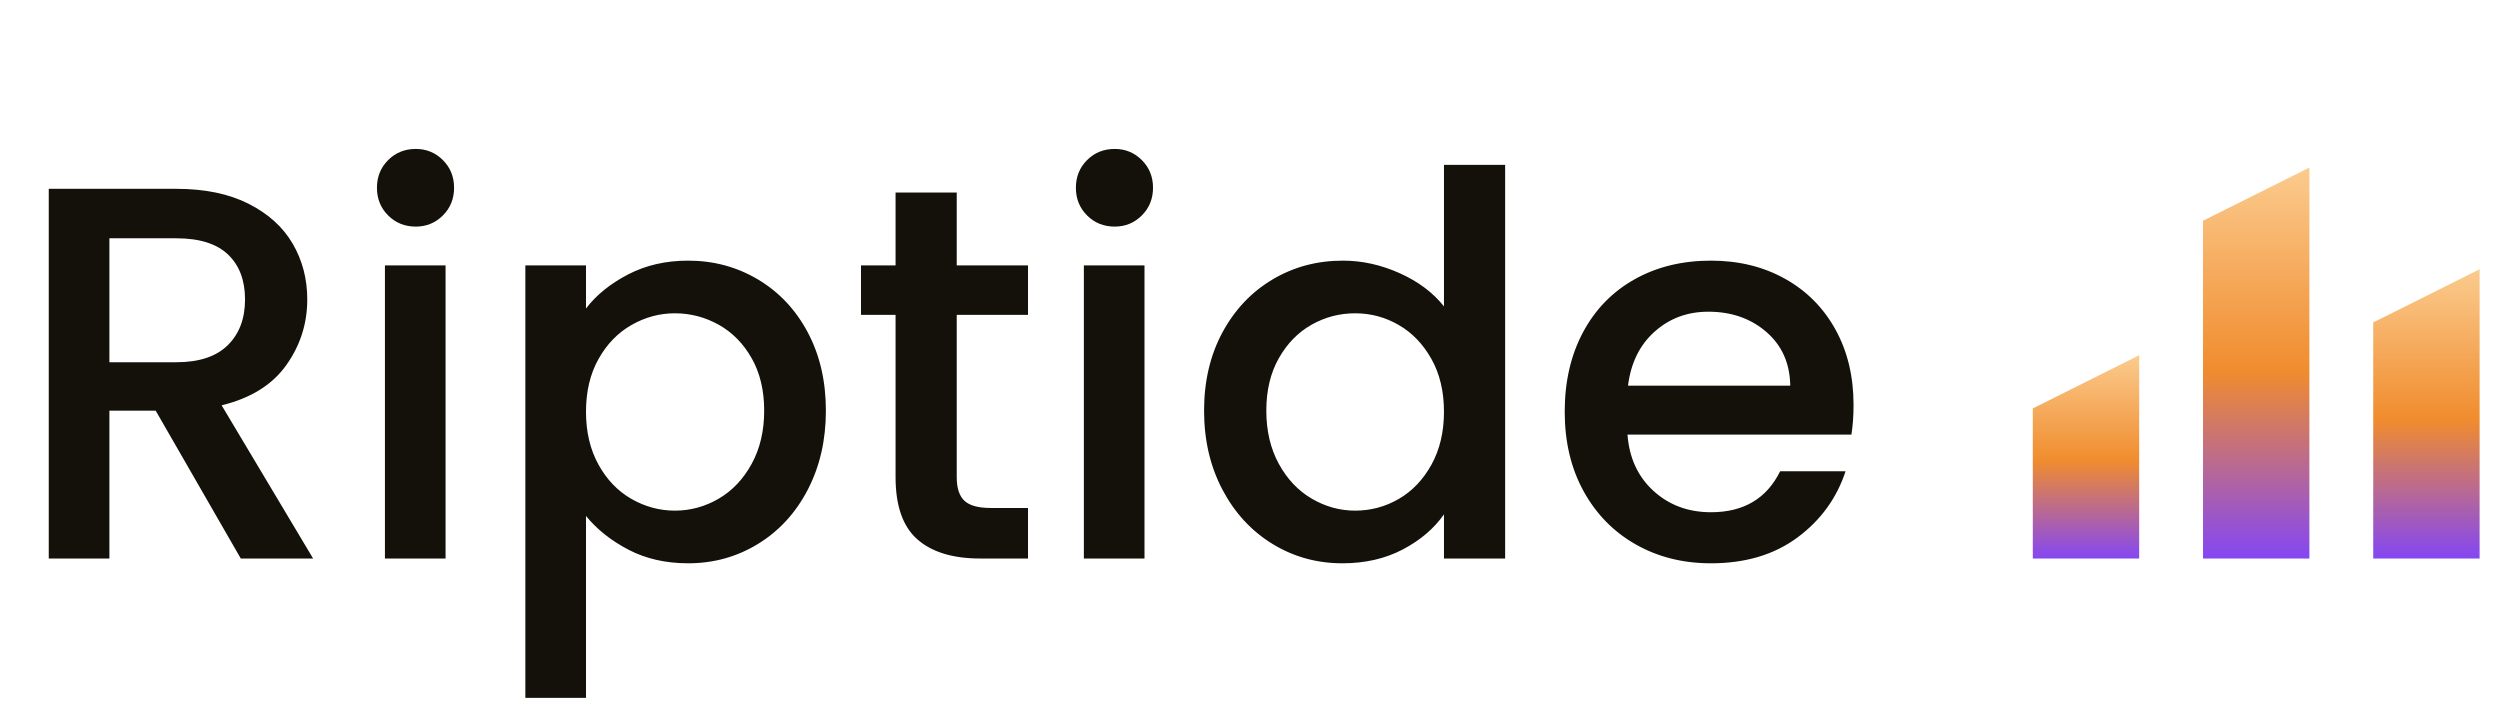
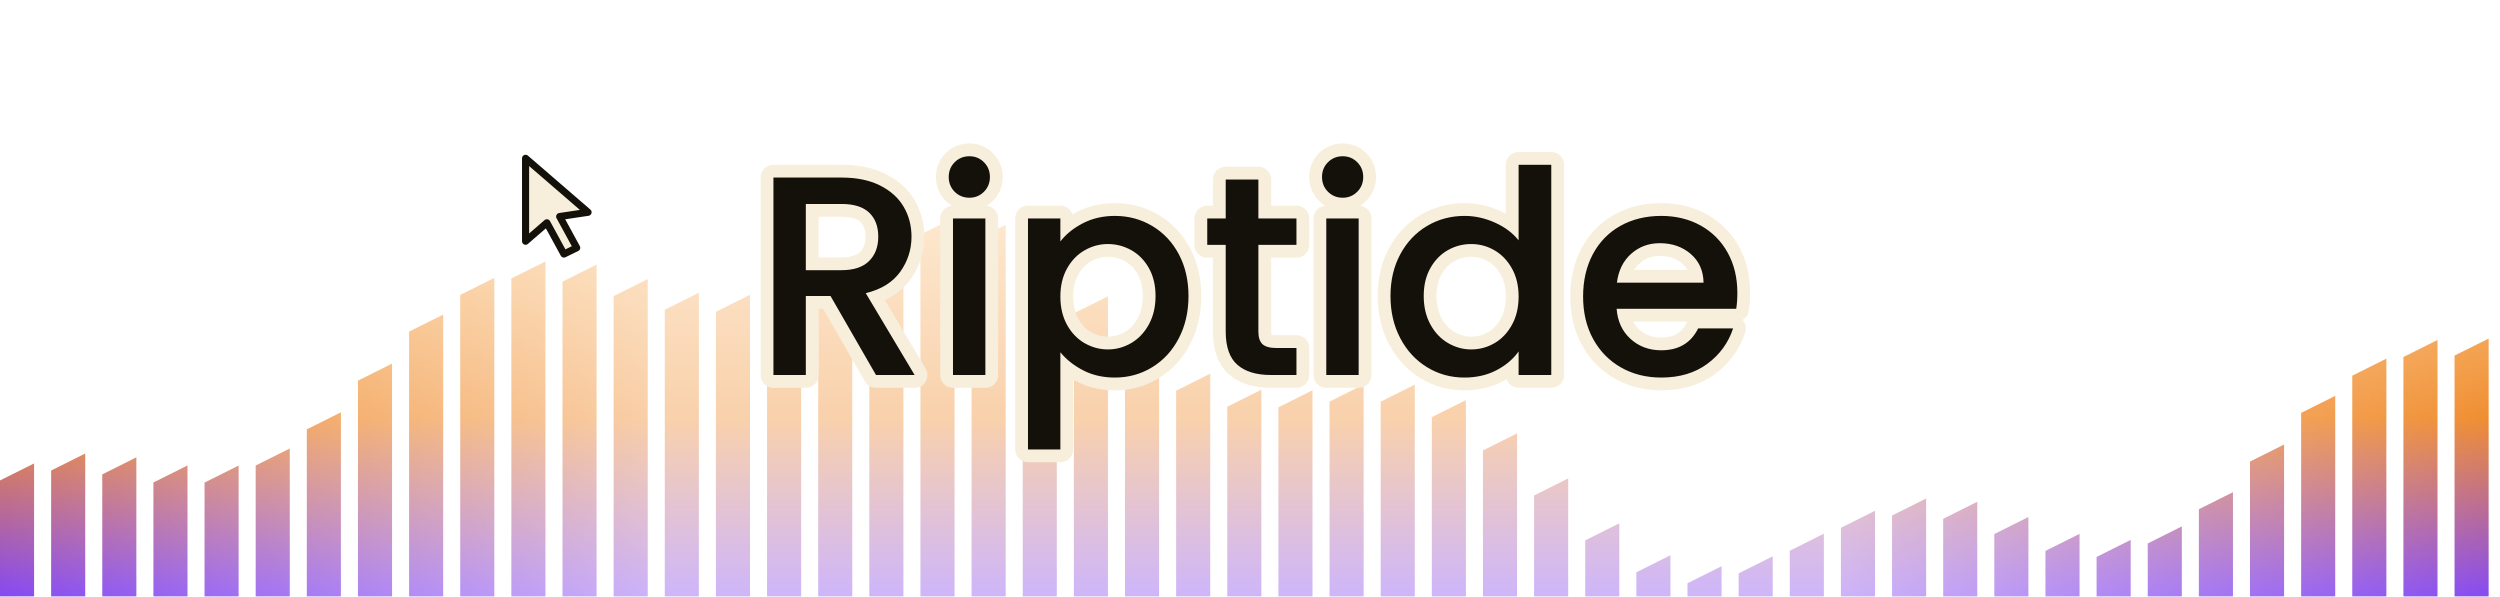
- <svg xmlns="http://www.w3.org/2000/svg" width="282" height="81" viewBox="0 0 282 81" role="img" aria-label="Riptide">
+ <svg xmlns="http://www.w3.org/2000/svg" width="880" height="210" viewBox="0 0 880 210" role="img" aria-label="Riptide">
  <defs>
-     <linearGradient id="g" x1="0" y1="0" x2="0" y2="1">
+     <linearGradient id="g" gradientUnits="userSpaceOnUse" x1="0" y1="70" x2="0" y2="210">
+       <stop offset="0" stop-color="#FBCB8E" />
+       <stop offset=".55" stop-color="#F08C2E" />
+       <stop offset="1" stop-color="#8447F2" />
+     </linearGradient>
+     <linearGradient id="gb" x1="0" y1="0" x2="0" y2="1">
+       <stop offset="0" stop-color="#FBCB8E" />
+       <stop offset=".52" stop-color="#F08C2E" />
+       <stop offset="1" stop-color="#8447F2" />
+     </linearGradient>
+     <linearGradient id="ig" gradientUnits="userSpaceOnUse" x1="0" y1="6" x2="0" y2="58">
      <stop offset="0" stop-color="#FBCB8E" />
      <stop offset=".52" stop-color="#F08C2E" />
      <stop offset="1" stop-color="#8447F2" />
    </linearGradient>
  </defs>
-   <style>.t{fill:#14110A}.b{fill:url(#g)}@media (prefers-color-scheme:dark){.t{fill:#F8EEDC}}</style>
-   <path class="t" d="M35.32 63L27.16 63L17.56 46.32L12.34 46.32L12.34 63L5.50 63L5.50 21.30L19.90 21.30Q24.70 21.30 28.03 22.98Q31.36 24.66 33.01 27.48Q34.66 30.30 34.66 33.78L34.66 33.78Q34.66 37.86 32.29 41.19Q29.92 44.52 25 45.72L25 45.72L35.32 63ZM12.34 26.88L12.34 40.86L19.90 40.86Q23.74 40.86 25.69 38.94Q27.64 37.02 27.64 33.78L27.64 33.78Q27.64 30.54 25.72 28.71Q23.80 26.88 19.90 26.88L19.90 26.88L12.34 26.88ZM46.90 25.56Q45.04 25.56 43.78 24.30Q42.52 23.04 42.52 21.18L42.52 21.18Q42.52 19.32 43.78 18.06Q45.04 16.80 46.90 16.80L46.90 16.80Q48.70 16.80 49.96 18.06Q51.22 19.32 51.22 21.18L51.22 21.18Q51.22 23.04 49.96 24.30Q48.70 25.56 46.90 25.56L46.90 25.56ZM43.42 29.94L50.26 29.94L50.26 63L43.42 63L43.42 29.94ZM66.10 34.80Q67.84 32.52 70.84 30.96Q73.84 29.40 77.62 29.40L77.62 29.40Q81.94 29.40 85.51 31.53Q89.08 33.66 91.12 37.50Q93.16 41.34 93.16 46.32L93.16 46.32Q93.16 51.30 91.12 55.23Q89.08 59.16 85.51 61.35Q81.94 63.54 77.62 63.54L77.62 63.54Q73.84 63.54 70.90 62.01Q67.96 60.48 66.10 58.20L66.10 58.20L66.10 78.72L59.26 78.72L59.26 29.94L66.10 29.94L66.10 34.80ZM86.20 46.32Q86.20 42.90 84.79 40.41Q83.38 37.92 81.07 36.63Q78.76 35.34 76.12 35.34L76.12 35.34Q73.54 35.34 71.23 36.66Q68.92 37.98 67.51 40.50Q66.10 43.02 66.10 46.44L66.10 46.44Q66.10 49.86 67.51 52.41Q68.92 54.96 71.23 56.28Q73.54 57.60 76.12 57.60L76.12 57.60Q78.76 57.60 81.07 56.25Q83.38 54.90 84.79 52.32Q86.20 49.74 86.20 46.32L86.20 46.32ZM115.96 35.52L107.92 35.52L107.92 53.82Q107.92 55.68 108.79 56.49Q109.66 57.30 111.76 57.30L111.76 57.30L115.96 57.30L115.96 63L110.56 63Q105.94 63 103.48 60.84Q101.02 58.68 101.02 53.82L101.02 53.82L101.02 35.52L97.12 35.52L97.12 29.94L101.02 29.94L101.02 21.72L107.92 21.72L107.92 29.94L115.96 29.94L115.96 35.52ZM125.74 25.56Q123.88 25.56 122.62 24.30Q121.36 23.04 121.36 21.18L121.36 21.18Q121.36 19.32 122.62 18.06Q123.88 16.80 125.74 16.80L125.74 16.80Q127.54 16.80 128.80 18.06Q130.06 19.32 130.06 21.18L130.06 21.18Q130.06 23.04 128.80 24.30Q127.54 25.56 125.74 25.56L125.74 25.56ZM122.26 29.94L129.10 29.94L129.10 63L122.26 63L122.26 29.94ZM135.82 46.32Q135.82 41.34 137.89 37.50Q139.96 33.66 143.53 31.53Q147.10 29.40 151.48 29.40L151.48 29.40Q154.72 29.40 157.87 30.81Q161.02 32.22 162.88 34.56L162.88 34.56L162.88 18.60L169.78 18.60L169.78 63L162.88 63L162.88 58.02Q161.20 60.42 158.23 61.98Q155.26 63.54 151.42 63.54L151.42 63.54Q147.10 63.54 143.53 61.35Q139.96 59.16 137.89 55.23Q135.82 51.30 135.82 46.32L135.82 46.32ZM162.88 46.44Q162.88 43.02 161.47 40.50Q160.06 37.98 157.78 36.66Q155.50 35.34 152.86 35.34L152.86 35.34Q150.22 35.34 147.94 36.63Q145.66 37.92 144.25 40.41Q142.84 42.90 142.84 46.32L142.84 46.32Q142.84 49.74 144.25 52.32Q145.66 54.90 147.97 56.25Q150.28 57.60 152.86 57.60L152.86 57.60Q155.50 57.60 157.78 56.28Q160.06 54.96 161.47 52.41Q162.88 49.86 162.88 46.44L162.88 46.44ZM209.08 45.66Q209.08 47.52 208.84 49.02L208.84 49.02L183.58 49.02Q183.88 52.98 186.52 55.38Q189.16 57.78 193 57.78L193 57.78Q198.52 57.78 200.80 53.16L200.80 53.16L208.18 53.16Q206.68 57.72 202.75 60.63Q198.82 63.54 193 63.54L193 63.54Q188.26 63.54 184.51 61.41Q180.76 59.28 178.63 55.41Q176.50 51.54 176.50 46.44L176.50 46.44Q176.50 41.34 178.57 37.47Q180.64 33.60 184.39 31.50Q188.14 29.40 193 29.40L193 29.40Q197.68 29.40 201.34 31.44Q205 33.48 207.04 37.17Q209.08 40.86 209.08 45.66L209.08 45.66ZM183.64 43.50L201.94 43.50Q201.88 39.72 199.24 37.44Q196.60 35.16 192.70 35.16L192.70 35.16Q189.16 35.16 186.64 37.41Q184.12 39.66 183.64 43.50L183.64 43.50Z" />
-   <path class="b" d="M229.3 46.07L241.3 40.07V63H229.3Z" />
-   <path class="b" d="M248.5 24.9L260.5 18.9V63H248.5Z" />
-   <path class="b" d="M267.7 36.37L279.7 30.37V63H267.7Z" />
+   <style>.t{fill:#14110A;stroke:#F8EEDC;paint-order:stroke;stroke-linejoin:round}@media (prefers-color-scheme:dark){.t{fill:#F8EEDC;stroke:#14110A}}</style>
+   <linearGradient id="fade" x1="0" x2="1">
+     <stop offset="0" stop-color="#fff" />
+     <stop offset="0.27" stop-color="#fff" stop-opacity=".4" />
+     <stop offset="0.73" stop-color="#fff" stop-opacity=".4" />
+     <stop offset="1" stop-color="#fff" />
+   </linearGradient>
+   <mask id="m">
+     <rect width="880" height="210" fill="url(#fade)" />
+   </mask>
+   <g mask="url(#m)">
+     <path fill="url(#g)" d="M0 169.12L12 163.12V210H0Z" />
+     <path fill="url(#g)" d="M18 165.62L30 159.62V210H18Z" />
+     <path fill="url(#g)" d="M36 166.98L48 160.98V210H36Z" />
+     <path fill="url(#g)" d="M54 169.83L66 163.83V210H54Z" />
+     <path fill="url(#g)" d="M72 169.87L84 163.87V210H72Z" />
+     <path fill="url(#g)" d="M90 163.86L102 157.86V210H90Z" />
+     <path fill="url(#g)" d="M108 151.13L120 145.13V210H108Z" />
+     <path fill="url(#g)" d="M126 133.98L138 127.98V210H126Z" />
+     <path fill="url(#g)" d="M144 116.72L156 110.72V210H144Z" />
+     <path fill="url(#g)" d="M162 103.82L174 97.82V210H162Z" />
+     <path fill="url(#g)" d="M180 98.02L192 92.02V210H180Z" />
+     <path fill="url(#g)" d="M198 99.14L210 93.14V210H198Z" />
+     <path fill="url(#g)" d="M216 104.24L228 98.24V210H216Z" />
+     <path fill="url(#g)" d="M234 109.03L246 103.03V210H234Z" />
+     <path fill="url(#g)" d="M252 109.75L264 103.75V210H252Z" />
+     <path fill="url(#g)" d="M270 104.97L282 98.97V210H270Z" />
+     <path fill="url(#g)" d="M288 96.21L300 90.21V210H288Z" />
+     <path fill="url(#g)" d="M306 87.27L318 81.27V210H306Z" />
+     <path fill="url(#g)" d="M324 82.58L336 76.58V210H324Z" />
+     <path fill="url(#g)" d="M342 85.15L354 79.15V210H342Z" />
+     <path fill="url(#g)" d="M360 95.26L372 89.26V210H360Z" />
+     <path fill="url(#g)" d="M378 110.29L390 104.29V210H378Z" />
+     <path fill="url(#g)" d="M396 125.8L408 119.8V210H396Z" />
+     <path fill="url(#g)" d="M414 137.53L426 131.53V210H414Z" />
+     <path fill="url(#g)" d="M432 143.17L444 137.17V210H432Z" />
+     <path fill="url(#g)" d="M450 143.37L462 137.37V210H450Z" />
+     <path fill="url(#g)" d="M468 141.35L480 135.35V210H468Z" />
+     <path fill="url(#g)" d="M486 141.39L498 135.39V210H486Z" />
+     <path fill="url(#g)" d="M504 146.84L516 140.84V210H504Z" />
+     <path fill="url(#g)" d="M522 158.55L534 152.55V210H522Z" />
+     <path fill="url(#g)" d="M540 174.41L552 168.41V210H540Z" />
+     <path fill="url(#g)" d="M558 190.2L570 184.2V210H558Z" />
+     <path fill="url(#g)" d="M576 201.44L588 195.44V210H576Z" />
+     <path fill="url(#g)" d="M594 205.3L606 199.3V210H594Z" />
+     <path fill="url(#g)" d="M612 201.82L624 195.82V210H612Z" />
+     <path fill="url(#g)" d="M630 193.86L642 187.86V210H630Z" />
+     <path fill="url(#g)" d="M648 185.78L660 179.78V210H648Z" />
+     <path fill="url(#g)" d="M666 181.47L678 175.47V210H666Z" />
+     <path fill="url(#g)" d="M684 182.62L696 176.62V210H684Z" />
+     <path fill="url(#g)" d="M702 187.98L714 181.98V210H702Z" />
+     <path fill="url(#g)" d="M720 193.91L732 187.91V210H720Z" />
+     <path fill="url(#g)" d="M738 196.04L750 190.04V210H738Z" />
+     <path fill="url(#g)" d="M756 191.29L768 185.29V210H756Z" />
+     <path fill="url(#g)" d="M774 179.25L786 173.25V210H774Z" />
+     <path fill="url(#g)" d="M792 162.47L804 156.47V210H792Z" />
+     <path fill="url(#g)" d="M810 145.33L822 139.33V210H810Z" />
+     <path fill="url(#g)" d="M828 132.24L840 126.24V210H828Z" />
+     <path fill="url(#g)" d="M846 125.67L858 119.67V210H846Z" />
+     <path fill="url(#g)" d="M864 125.16L876 119.16V210H864Z" />
+   </g>
+   <path class="t" stroke-width="9" d="M321.95 132L308.35 132L292.35 104.20L283.65 104.20L283.65 132L272.25 132L272.25 62.50L296.25 62.50Q304.25 62.50 309.80 65.30Q315.35 68.10 318.10 72.80Q320.85 77.50 320.85 83.30L320.85 83.30Q320.85 90.10 316.90 95.65Q312.95 101.20 304.75 103.20L304.75 103.20L321.95 132ZM283.65 71.80L283.65 95.10L296.25 95.10Q302.65 95.10 305.90 91.90Q309.15 88.70 309.15 83.30L309.15 83.30Q309.15 77.90 305.95 74.85Q302.75 71.80 296.25 71.80L296.25 71.80L283.65 71.80ZM341.25 69.60Q338.15 69.60 336.05 67.50Q333.95 65.40 333.95 62.30L333.95 62.30Q333.95 59.20 336.05 57.10Q338.15 55 341.25 55L341.25 55Q344.25 55 346.35 57.10Q348.45 59.20 348.45 62.30L348.45 62.30Q348.45 65.40 346.35 67.50Q344.25 69.60 341.25 69.60L341.25 69.60ZM335.45 76.90L346.85 76.90L346.85 132L335.45 132L335.45 76.90ZM373.25 85Q376.15 81.20 381.15 78.60Q386.15 76 392.45 76L392.45 76Q399.65 76 405.60 79.55Q411.55 83.10 414.95 89.50Q418.35 95.90 418.35 104.20L418.35 104.20Q418.35 112.50 414.95 119.05Q411.55 125.60 405.60 129.25Q399.65 132.90 392.45 132.90L392.45 132.90Q386.15 132.90 381.25 130.35Q376.35 127.80 373.25 124L373.25 124L373.25 158.20L361.85 158.20L361.85 76.90L373.25 76.90L373.25 85ZM406.75 104.20Q406.75 98.50 404.40 94.35Q402.05 90.20 398.20 88.05Q394.35 85.90 389.95 85.90L389.95 85.90Q385.65 85.90 381.80 88.10Q377.95 90.30 375.60 94.50Q373.25 98.70 373.25 104.40L373.25 104.40Q373.25 110.10 375.60 114.35Q377.95 118.60 381.80 120.80Q385.65 123 389.95 123L389.95 123Q394.35 123 398.20 120.75Q402.05 118.50 404.40 114.20Q406.75 109.90 406.75 104.20L406.75 104.20ZM456.35 86.20L442.95 86.20L442.95 116.70Q442.95 119.80 444.40 121.15Q445.85 122.50 449.35 122.50L449.35 122.50L456.35 122.50L456.35 132L447.35 132Q439.65 132 435.55 128.40Q431.45 124.80 431.45 116.70L431.45 116.70L431.45 86.20L424.95 86.20L424.95 76.90L431.45 76.90L431.45 63.20L442.95 63.20L442.95 76.90L456.35 76.90L456.35 86.20ZM472.65 69.60Q469.55 69.60 467.45 67.50Q465.35 65.40 465.35 62.30L465.35 62.30Q465.35 59.20 467.45 57.10Q469.55 55 472.65 55L472.65 55Q475.65 55 477.75 57.10Q479.85 59.20 479.85 62.30L479.85 62.30Q479.85 65.40 477.75 67.50Q475.65 69.60 472.65 69.60L472.65 69.60ZM466.85 76.90L478.25 76.90L478.25 132L466.85 132L466.85 76.90ZM489.45 104.20Q489.45 95.90 492.90 89.50Q496.35 83.10 502.30 79.55Q508.25 76 515.55 76L515.55 76Q520.95 76 526.20 78.35Q531.45 80.70 534.55 84.60L534.55 84.60L534.55 58L546.05 58L546.05 132L534.55 132L534.55 123.70Q531.75 127.70 526.80 130.30Q521.85 132.90 515.45 132.90L515.45 132.90Q508.25 132.90 502.30 129.25Q496.35 125.60 492.90 119.05Q489.45 112.50 489.45 104.20L489.45 104.20ZM534.55 104.40Q534.55 98.70 532.20 94.50Q529.85 90.30 526.05 88.10Q522.25 85.90 517.85 85.90L517.85 85.90Q513.45 85.90 509.65 88.05Q505.85 90.20 503.50 94.35Q501.15 98.50 501.15 104.20L501.15 104.20Q501.15 109.90 503.50 114.20Q505.85 118.50 509.70 120.75Q513.55 123 517.85 123L517.85 123Q522.25 123 526.05 120.80Q529.85 118.60 532.20 114.35Q534.55 110.10 534.55 104.40L534.55 104.40ZM611.55 103.10Q611.55 106.20 611.15 108.70L611.15 108.70L569.05 108.70Q569.55 115.30 573.95 119.30Q578.35 123.30 584.75 123.30L584.75 123.30Q593.95 123.30 597.75 115.60L597.75 115.60L610.05 115.60Q607.55 123.20 601 128.05Q594.45 132.90 584.75 132.90L584.75 132.90Q576.85 132.90 570.60 129.35Q564.35 125.80 560.80 119.35Q557.25 112.90 557.25 104.40L557.25 104.40Q557.25 95.90 560.70 89.45Q564.15 83 570.40 79.50Q576.65 76 584.75 76L584.75 76Q592.55 76 598.65 79.40Q604.75 82.80 608.15 88.95Q611.55 95.10 611.55 103.10L611.55 103.10ZM569.15 99.50L599.65 99.50Q599.55 93.20 595.15 89.40Q590.75 85.60 584.25 85.60L584.25 85.60Q578.35 85.60 574.15 89.35Q569.95 93.10 569.15 99.50L569.15 99.50Z" />
+   <path d="M185 55.72l22 19-10 1.5 6 11-4.5 2.2-6-11-7.5 6.5z" fill="#F8EEDC" stroke="#14110A" stroke-width="2.5" stroke-linejoin="round" />
</svg>
